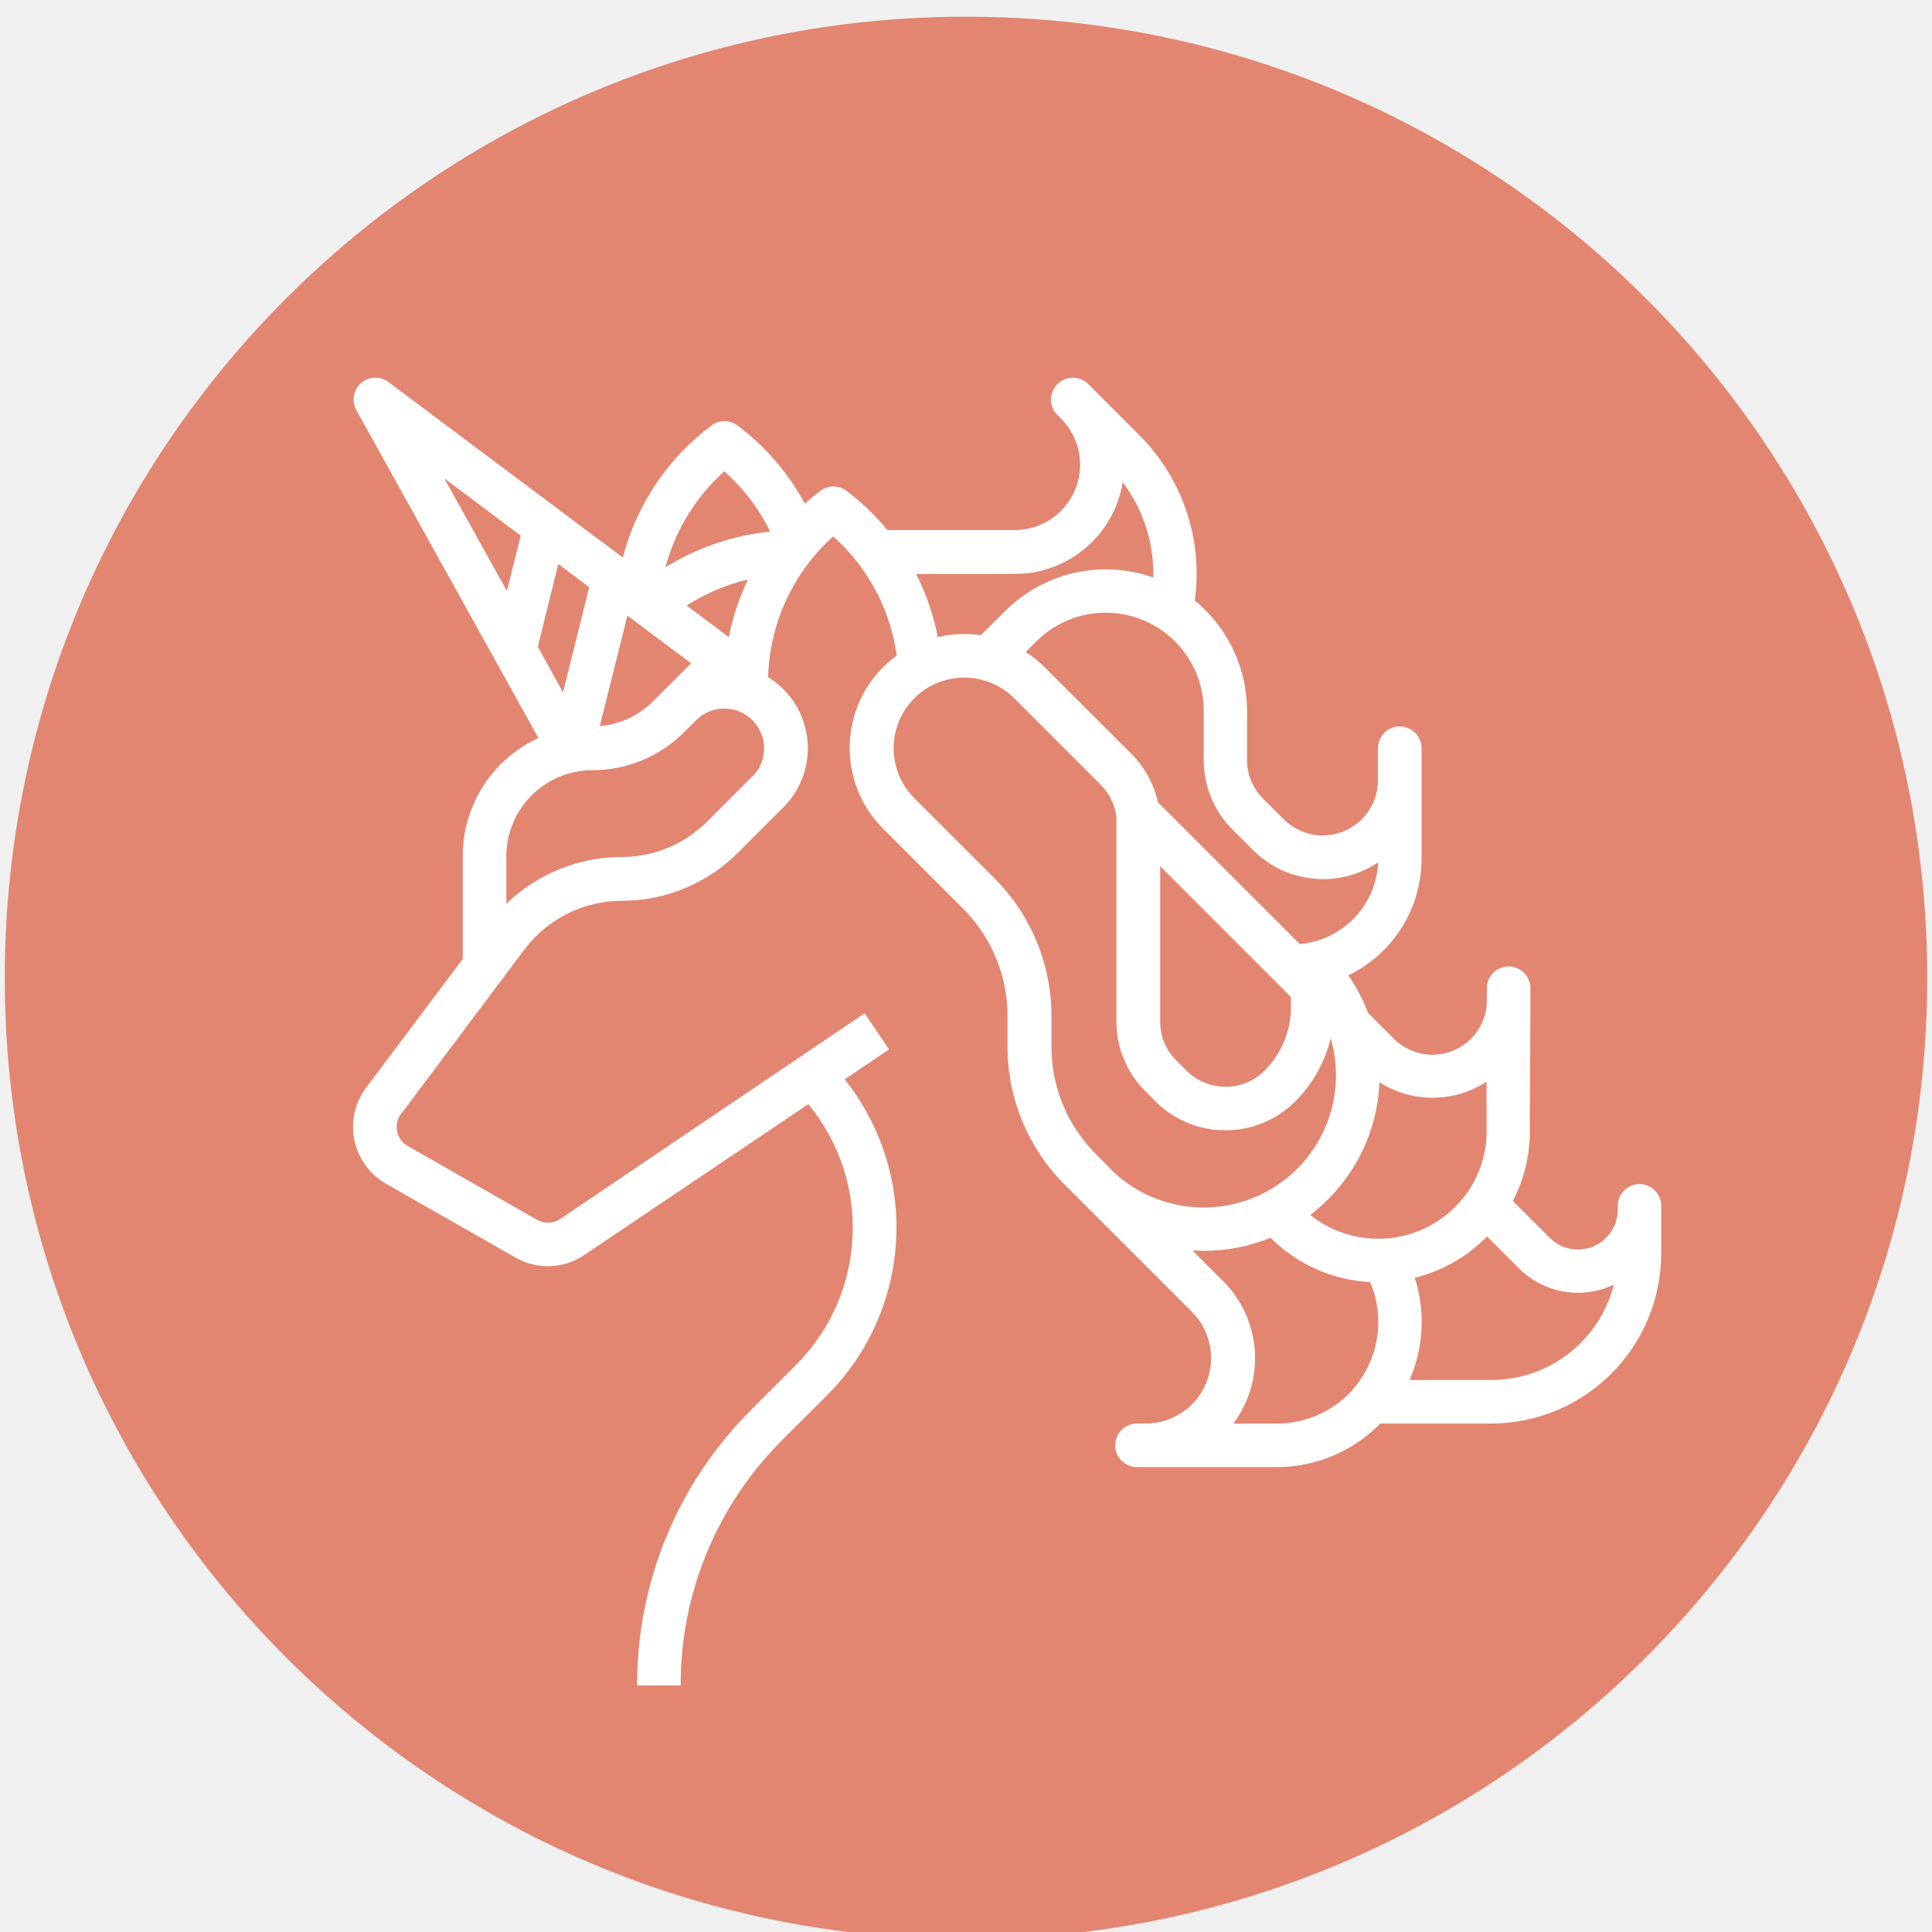
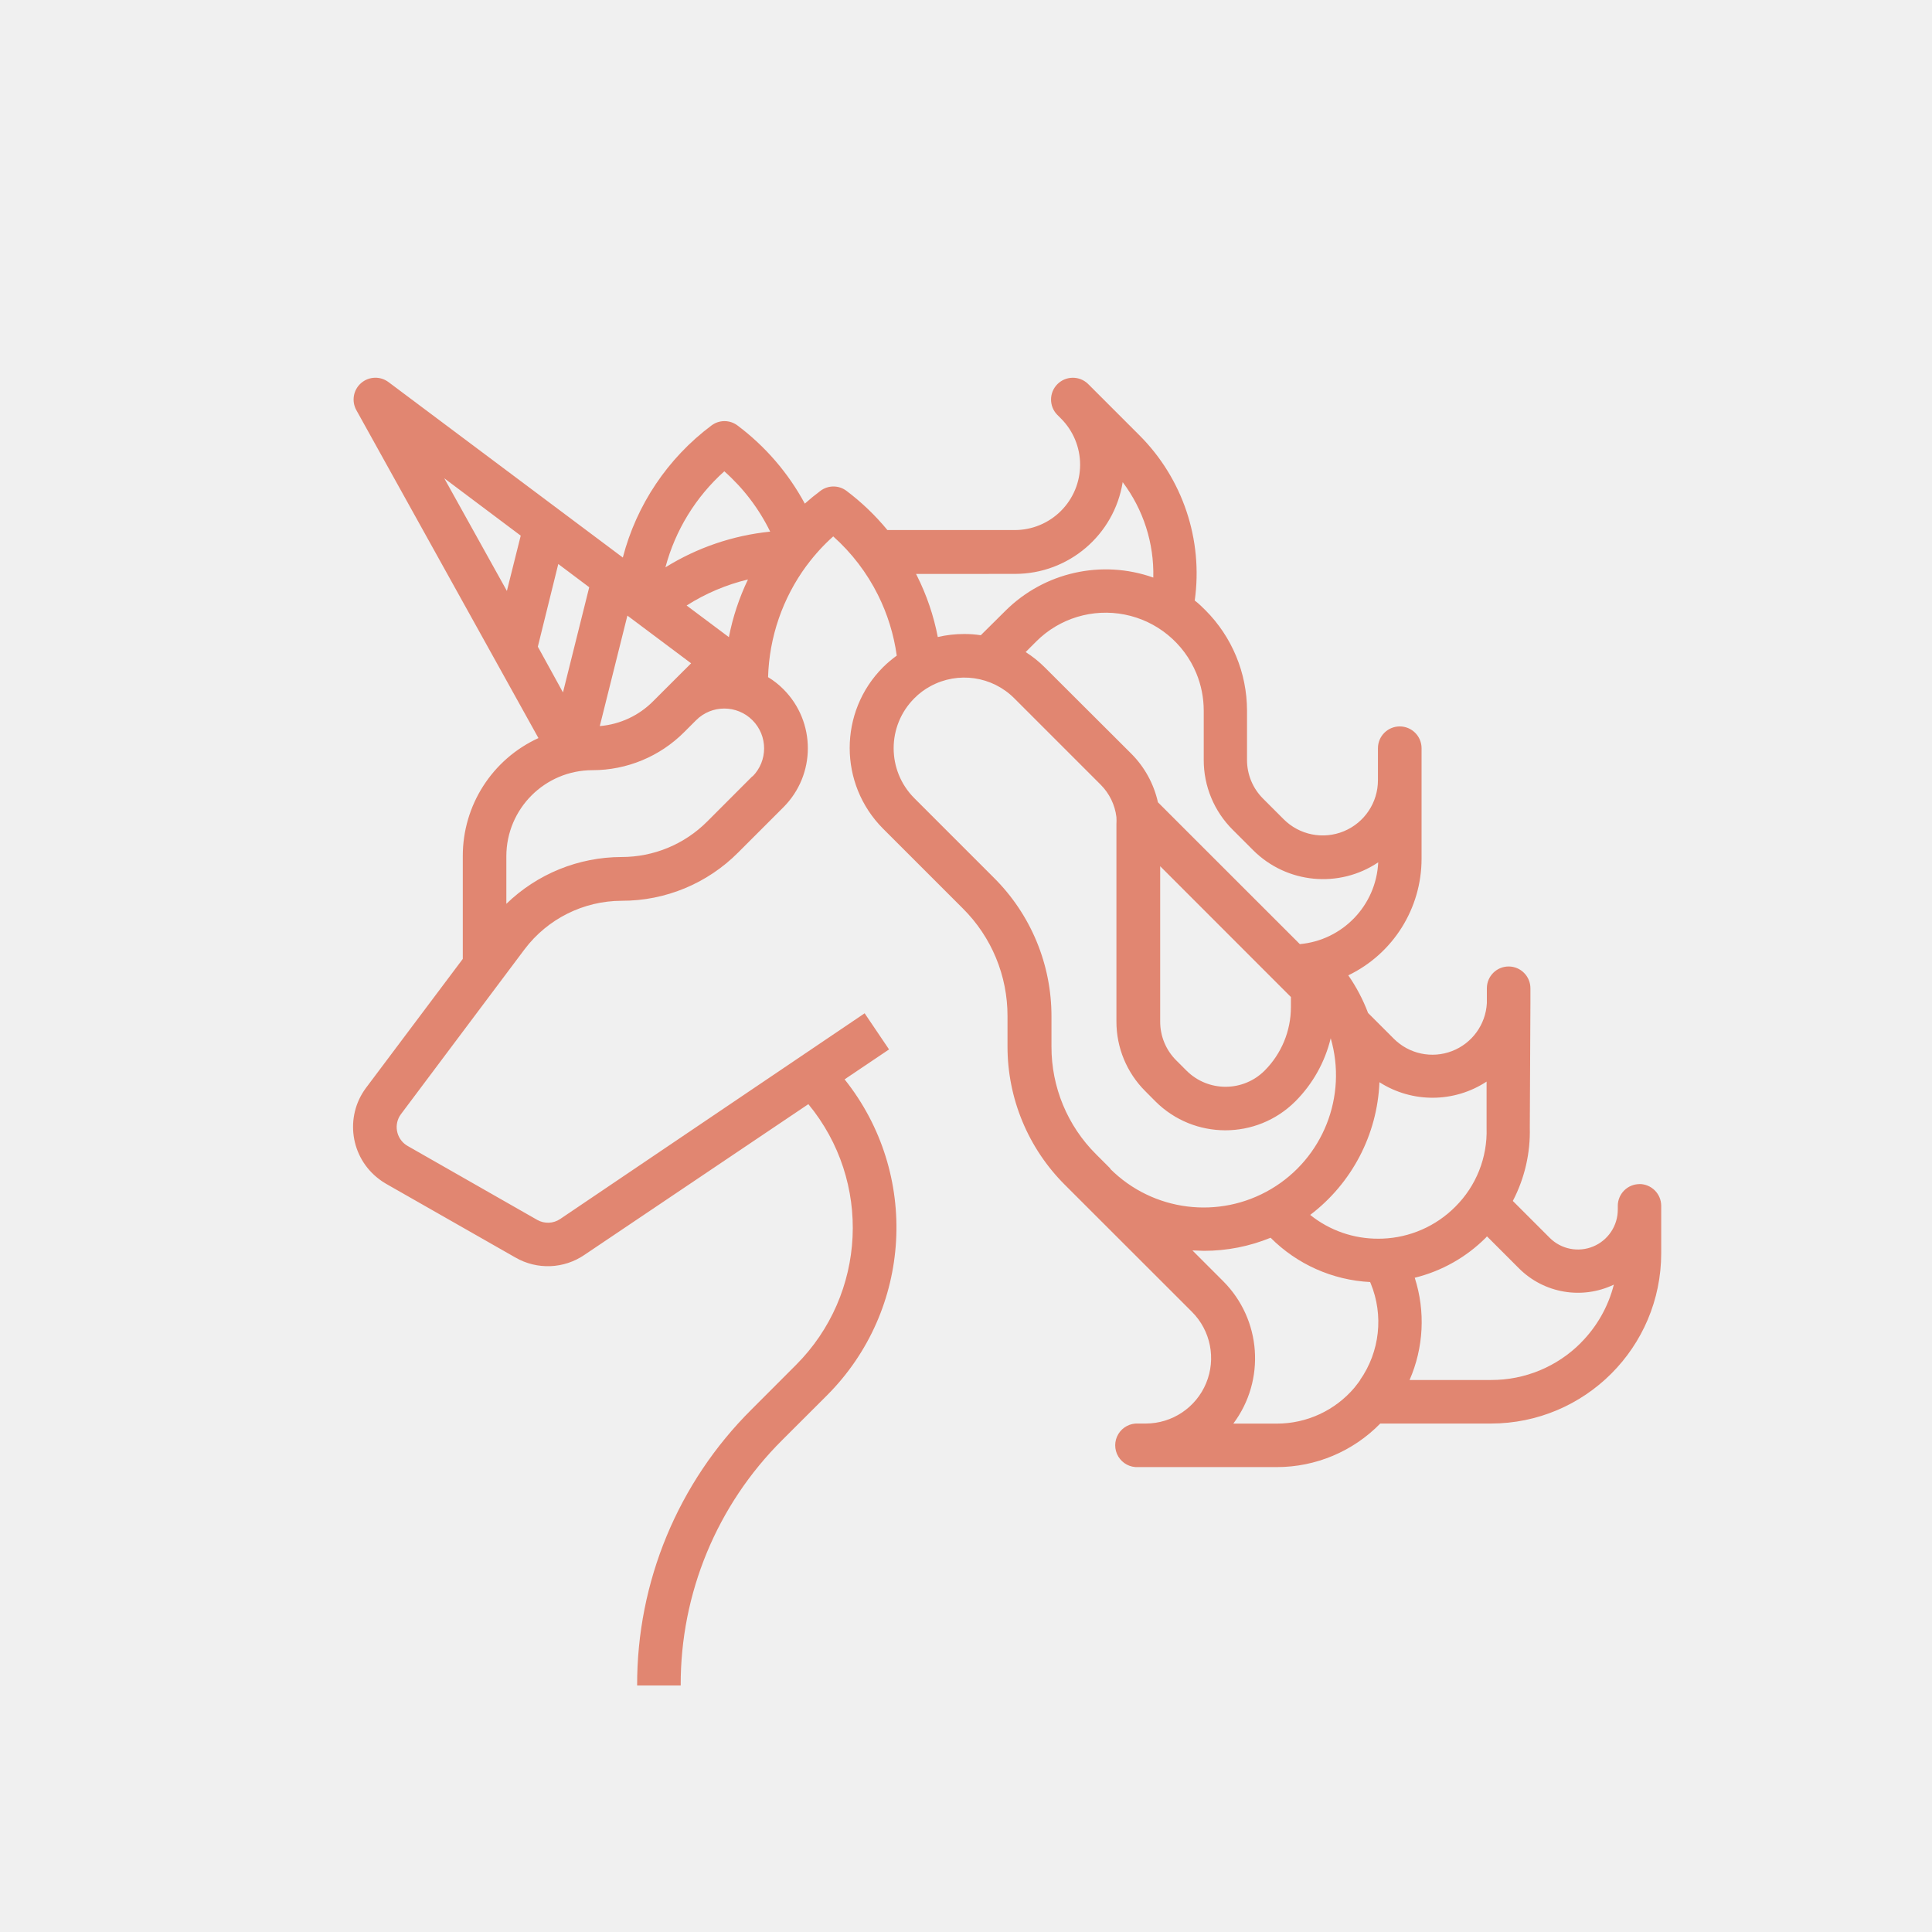
<svg xmlns="http://www.w3.org/2000/svg" id="Calque_1" data-name="Calque 1" viewBox="0 0 283.46 283.46">
  <defs>
-     <style>.cls-1{fill:#e28671;}.cls-2{fill:#fff;}</style>
+     <style>.cls-1{fill:#e18671;}</style>
  </defs>
-   <circle class="cls-1" cx="141.73" cy="143.48" r="141.03" />
  <g id="Out_line" data-name="Out line">
-     <path class="cls-2" d="M240.56,173.73a3.19,3.19,0,0,0-3.2,3.19h0v.54a5.85,5.85,0,0,1-10,4.14l-5.4-5.4a22,22,0,0,0,2.49-10.76l.09-18.17c0-.19,0-.38,0-.57V145a3.2,3.2,0,0,0-3.19-3.2h0a3.2,3.2,0,0,0-3.2,3.18v2.19a8,8,0,0,1-13.64,5.24l-3.79-3.79a25.51,25.51,0,0,0-2.9-5.52,19,19,0,0,0,10.75-17.12V109.78a3.2,3.2,0,0,0-6.4,0v4.68a8.1,8.1,0,0,1-13.84,5.73l-3-3a8,8,0,0,1-2.37-5.73v-7.22a20.88,20.88,0,0,0-6.09-14.7c-.51-.5-1-1-1.58-1.43a28.67,28.67,0,0,0-8.16-24.29l-7.49-7.49a3.2,3.2,0,0,0-4.53,4.52l.55.55a9.58,9.58,0,0,1,0,13.56h0a9.59,9.59,0,0,1-6.78,2.81H130.2a35.3,35.3,0,0,0-6-5.75,3.17,3.17,0,0,0-3.83,0c-.79.59-1.56,1.22-2.29,1.87a35.21,35.21,0,0,0-9.87-11.46,3.17,3.17,0,0,0-3.83,0,35.26,35.26,0,0,0-13,19.37L57,56.06a3.2,3.2,0,0,0-4.72,4.11L79,108.29A19,19,0,0,0,67.9,125.61v15.08L53.7,159.61A9.59,9.59,0,0,0,55.62,173a8.42,8.42,0,0,0,1,.67l19,10.83a9.51,9.51,0,0,0,10.12-.38L118.6,162a28.48,28.48,0,0,1-1.81,38.26l-6.55,6.56a56.85,56.85,0,0,0-16.76,40.47h6.39a50.53,50.53,0,0,1,14.89-36l6.56-6.55a34.86,34.86,0,0,0,2.6-46.38l6.52-4.39-3.58-5.3L82.19,178.85a3.2,3.2,0,0,1-3.37.13l-19-10.84a3.19,3.19,0,0,1-1.2-4.36,3.78,3.78,0,0,1,.22-.33l14.83-19.78,3.3-4.4a17.91,17.91,0,0,1,14.23-7.11,24,24,0,0,0,17.1-7.08l6.64-6.64a12.25,12.25,0,0,0,0-17.32,11.71,11.71,0,0,0-2.25-1.77A29,29,0,0,1,118.33,83l.09-.11a28.18,28.18,0,0,1,3.83-4.19,28.69,28.69,0,0,1,6.56,8.58,28.75,28.75,0,0,1,2.76,8.91,17.77,17.77,0,0,0-2,1.69,16.78,16.78,0,0,0,0,23.71l11.69,11.69a22.2,22.2,0,0,1,6.56,15.83v4.39a28.62,28.62,0,0,0,8.43,20.35l18.64,18.63a9.6,9.6,0,0,1-6.78,16.38H167a3.2,3.2,0,1,0,0,6.39H187.3a21.22,21.22,0,0,0,15.21-6.39h16.22a25,25,0,0,0,25-25h0v-6.94a3.2,3.2,0,0,0-3.2-3.2ZM92.05,90.32l9.35,7-3.77,3.76,0,0-1.76,1.76A12.47,12.47,0,0,1,88,106.53Zm8.69-1.48a29.61,29.61,0,0,1,9-3.82,35.16,35.16,0,0,0-2.8,8.46ZM74.37,86.7,65.18,70.17,76.4,78.59Zm4.54,8.18,3-12.13,4.54,3.41-3.85,15.43Zm31.49,19-6.64,6.65a17.72,17.72,0,0,1-12.58,5.21,24.33,24.33,0,0,0-16.89,6.87v-7A12.64,12.64,0,0,1,86.92,113a19,19,0,0,0,13.46-5.58l1.75-1.75a5.84,5.84,0,0,1,8.27,8.26ZM97.63,83.24a28.89,28.89,0,0,1,8.64-14.09A28.57,28.57,0,0,1,113,78,36,36,0,0,0,97.63,83.24Zm77.89,15.53a14.39,14.39,0,0,1,1.09,5.5v7.22a14.39,14.39,0,0,0,4.25,10.25l3,3a14.52,14.52,0,0,0,18.35,1.78,12.65,12.65,0,0,1-11.5,12l-20.82-20.81A14.57,14.57,0,0,0,166,110.6L153.29,97.92a16,16,0,0,0-2.81-2.25l1.57-1.57a14.4,14.4,0,0,1,23.47,4.67Zm13.88,47.51v1.48a13.18,13.18,0,0,1-3.86,9.32,8.11,8.11,0,0,1-11.46,0l-1.49-1.49a8,8,0,0,1-2.37-5.73V127.09ZM148.93,84.2a16,16,0,0,0,15.79-13.46,22.32,22.32,0,0,1,4.49,14,20.87,20.87,0,0,0-21.68,4.86L143.9,93.2a15.58,15.58,0,0,0-2.46-.18,17.16,17.16,0,0,0-3.85.44,34.62,34.62,0,0,0-3.06-9c-.05-.08-.09-.17-.13-.25Zm14,87.27-2.1-2.1a22.2,22.2,0,0,1-6.56-15.83v-4.39a28.62,28.62,0,0,0-8.43-20.35l-11.69-11.69a10.37,10.37,0,0,1,0-14.66h0a9.87,9.87,0,0,1,2.38-1.78,10.37,10.37,0,0,1,12.28,1.78l12.68,12.68a8.1,8.1,0,0,1,2.31,4.75.17.17,0,0,0,0,.07,6.85,6.85,0,0,1,0,.91v29a14.39,14.39,0,0,0,4.25,10.25l1.48,1.49a14.53,14.53,0,0,0,20.51,0,19.65,19.65,0,0,0,5.2-9.27,19.41,19.41,0,0,1-32.37,19.14Zm36.64,31c-.17.25-.35.5-.54.73s-.21.27-.32.41a14.9,14.9,0,0,1-11.37,5.26h-6.39a16,16,0,0,0-1.49-20.9l-4.51-4.51c.57,0,1.13.06,1.7.06a25.77,25.77,0,0,0,9.77-1.92,22.23,22.23,0,0,0,14.6,6.5,1.42,1.42,0,0,1,.08.18A14.88,14.88,0,0,1,199.53,202.5Zm2.66-20.73a15.82,15.82,0,0,1-10-3.49,25.76,25.76,0,0,0,10.16-19.47,14.45,14.45,0,0,0,15.72-.09l0,6.75v.09a15.57,15.57,0,0,1-4.59,11.52,15.89,15.89,0,0,1-10.69,4.68Zm29.71,15.28a18.48,18.48,0,0,1-13.17,5.45H206.81a21.23,21.23,0,0,0,.76-15,22.29,22.29,0,0,0,10.45-5.9c0-.06.11-.11.16-.16l4.68,4.68a12.23,12.23,0,0,0,13.92,2.39A18.53,18.53,0,0,1,231.9,197.05Z" />
+     <path class="cls-1" d="M240.56,173.73a3.19,3.19,0,0,0-3.2,3.19h0v.54a5.85,5.85,0,0,1-10,4.14l-5.4-5.4a22,22,0,0,0,2.49-10.76l.09-18.17c0-.19,0-.38,0-.57V145a3.2,3.2,0,0,0-3.19-3.2h0a3.2,3.2,0,0,0-3.2,3.18v2.19a8,8,0,0,1-13.64,5.24l-3.79-3.79a25.51,25.51,0,0,0-2.9-5.52,19,19,0,0,0,10.75-17.12V109.78a3.2,3.2,0,0,0-6.4,0v4.68a8.1,8.1,0,0,1-13.84,5.73l-3-3a8,8,0,0,1-2.37-5.73v-7.22a20.88,20.88,0,0,0-6.09-14.7c-.51-.5-1-1-1.58-1.43a28.67,28.67,0,0,0-8.16-24.29l-7.49-7.49a3.2,3.2,0,0,0-4.53,4.52l.55.55a9.58,9.58,0,0,1,0,13.56h0a9.59,9.59,0,0,1-6.78,2.81H130.2a35.3,35.3,0,0,0-6-5.75,3.17,3.17,0,0,0-3.83,0c-.79.59-1.56,1.22-2.29,1.87a35.21,35.21,0,0,0-9.87-11.46,3.17,3.17,0,0,0-3.83,0,35.26,35.26,0,0,0-13,19.37L57,56.06a3.2,3.2,0,0,0-4.72,4.11L79,108.29A19,19,0,0,0,67.9,125.61v15.08L53.7,159.61A9.59,9.59,0,0,0,55.62,173a8.42,8.42,0,0,0,1,.67l19,10.83a9.51,9.51,0,0,0,10.12-.38L118.6,162a28.48,28.48,0,0,1-1.81,38.26l-6.55,6.56a56.85,56.85,0,0,0-16.76,40.47h6.39a50.53,50.53,0,0,1,14.89-36l6.56-6.55a34.86,34.86,0,0,0,2.6-46.38l6.52-4.39-3.58-5.3L82.19,178.85a3.2,3.2,0,0,1-3.37.13l-19-10.84a3.19,3.19,0,0,1-1.2-4.36,3.78,3.78,0,0,1,.22-.33l14.83-19.78,3.3-4.4a17.91,17.91,0,0,1,14.23-7.11,24,24,0,0,0,17.1-7.08l6.64-6.64a12.25,12.25,0,0,0,0-17.32,11.71,11.71,0,0,0-2.25-1.77A29,29,0,0,1,118.33,83l.09-.11a28.18,28.18,0,0,1,3.83-4.19,28.69,28.69,0,0,1,6.56,8.58,28.75,28.75,0,0,1,2.76,8.91,17.77,17.77,0,0,0-2,1.69,16.78,16.78,0,0,0,0,23.71l11.69,11.69a22.2,22.2,0,0,1,6.56,15.83v4.39a28.62,28.62,0,0,0,8.43,20.35l18.64,18.63a9.6,9.6,0,0,1-6.78,16.38H167a3.2,3.2,0,1,0,0,6.39H187.3a21.22,21.22,0,0,0,15.21-6.39h16.22a25,25,0,0,0,25-25h0v-6.94a3.2,3.2,0,0,0-3.2-3.2ZM92.05,90.32l9.35,7-3.77,3.76,0,0-1.76,1.76A12.47,12.47,0,0,1,88,106.53Zm8.69-1.48a29.61,29.61,0,0,1,9-3.82,35.16,35.16,0,0,0-2.8,8.46ZM74.37,86.7,65.18,70.17,76.4,78.59Zm4.54,8.18,3-12.13,4.54,3.41-3.85,15.43Zm31.49,19-6.64,6.65a17.72,17.72,0,0,1-12.58,5.21,24.33,24.33,0,0,0-16.89,6.87v-7A12.64,12.64,0,0,1,86.92,113a19,19,0,0,0,13.46-5.58l1.75-1.75a5.84,5.84,0,0,1,8.27,8.26ZM97.63,83.24a28.89,28.89,0,0,1,8.64-14.09A28.57,28.57,0,0,1,113,78,36,36,0,0,0,97.63,83.24Zm77.89,15.53a14.39,14.39,0,0,1,1.09,5.5v7.22a14.39,14.39,0,0,0,4.25,10.25l3,3a14.52,14.52,0,0,0,18.35,1.78,12.65,12.65,0,0,1-11.5,12l-20.82-20.81A14.57,14.57,0,0,0,166,110.6L153.29,97.92a16,16,0,0,0-2.81-2.25l1.57-1.57a14.4,14.4,0,0,1,23.47,4.67Zm13.88,47.51v1.48a13.18,13.18,0,0,1-3.86,9.32,8.11,8.11,0,0,1-11.46,0l-1.49-1.49a8,8,0,0,1-2.37-5.73V127.09ZM148.93,84.2a16,16,0,0,0,15.79-13.46,22.32,22.32,0,0,1,4.49,14,20.87,20.87,0,0,0-21.68,4.86L143.9,93.2a15.58,15.58,0,0,0-2.46-.18,17.16,17.16,0,0,0-3.85.44,34.62,34.62,0,0,0-3.06-9c-.05-.08-.09-.17-.13-.25Zm14,87.27-2.1-2.1a22.2,22.2,0,0,1-6.56-15.83v-4.39a28.62,28.62,0,0,0-8.43-20.35l-11.69-11.69a10.37,10.37,0,0,1,0-14.66h0a9.87,9.87,0,0,1,2.38-1.78,10.37,10.37,0,0,1,12.28,1.78l12.68,12.68a8.1,8.1,0,0,1,2.31,4.75.17.17,0,0,0,0,.07,6.85,6.85,0,0,1,0,.91v29a14.39,14.39,0,0,0,4.25,10.25l1.48,1.49a14.53,14.53,0,0,0,20.51,0,19.65,19.65,0,0,0,5.2-9.27,19.41,19.41,0,0,1-32.37,19.14Zm36.64,31c-.17.25-.35.5-.54.73s-.21.27-.32.41a14.9,14.9,0,0,1-11.37,5.26h-6.39a16,16,0,0,0-1.49-20.9l-4.51-4.51c.57,0,1.13.06,1.7.06a25.77,25.77,0,0,0,9.77-1.92,22.23,22.23,0,0,0,14.6,6.5,1.42,1.42,0,0,1,.08.18A14.88,14.88,0,0,1,199.53,202.5Zm2.66-20.73a15.82,15.82,0,0,1-10-3.49,25.76,25.76,0,0,0,10.16-19.47,14.45,14.45,0,0,0,15.72-.09l0,6.75v.09a15.57,15.57,0,0,1-4.59,11.52,15.89,15.89,0,0,1-10.69,4.68Zm29.71,15.28a18.48,18.48,0,0,1-13.17,5.45H206.81a21.23,21.23,0,0,0,.76-15,22.29,22.29,0,0,0,10.45-5.9c0-.06.11-.11.16-.16l4.68,4.68a12.23,12.23,0,0,0,13.92,2.39A18.53,18.53,0,0,1,231.9,197.05Z" />
  </g>
</svg>
